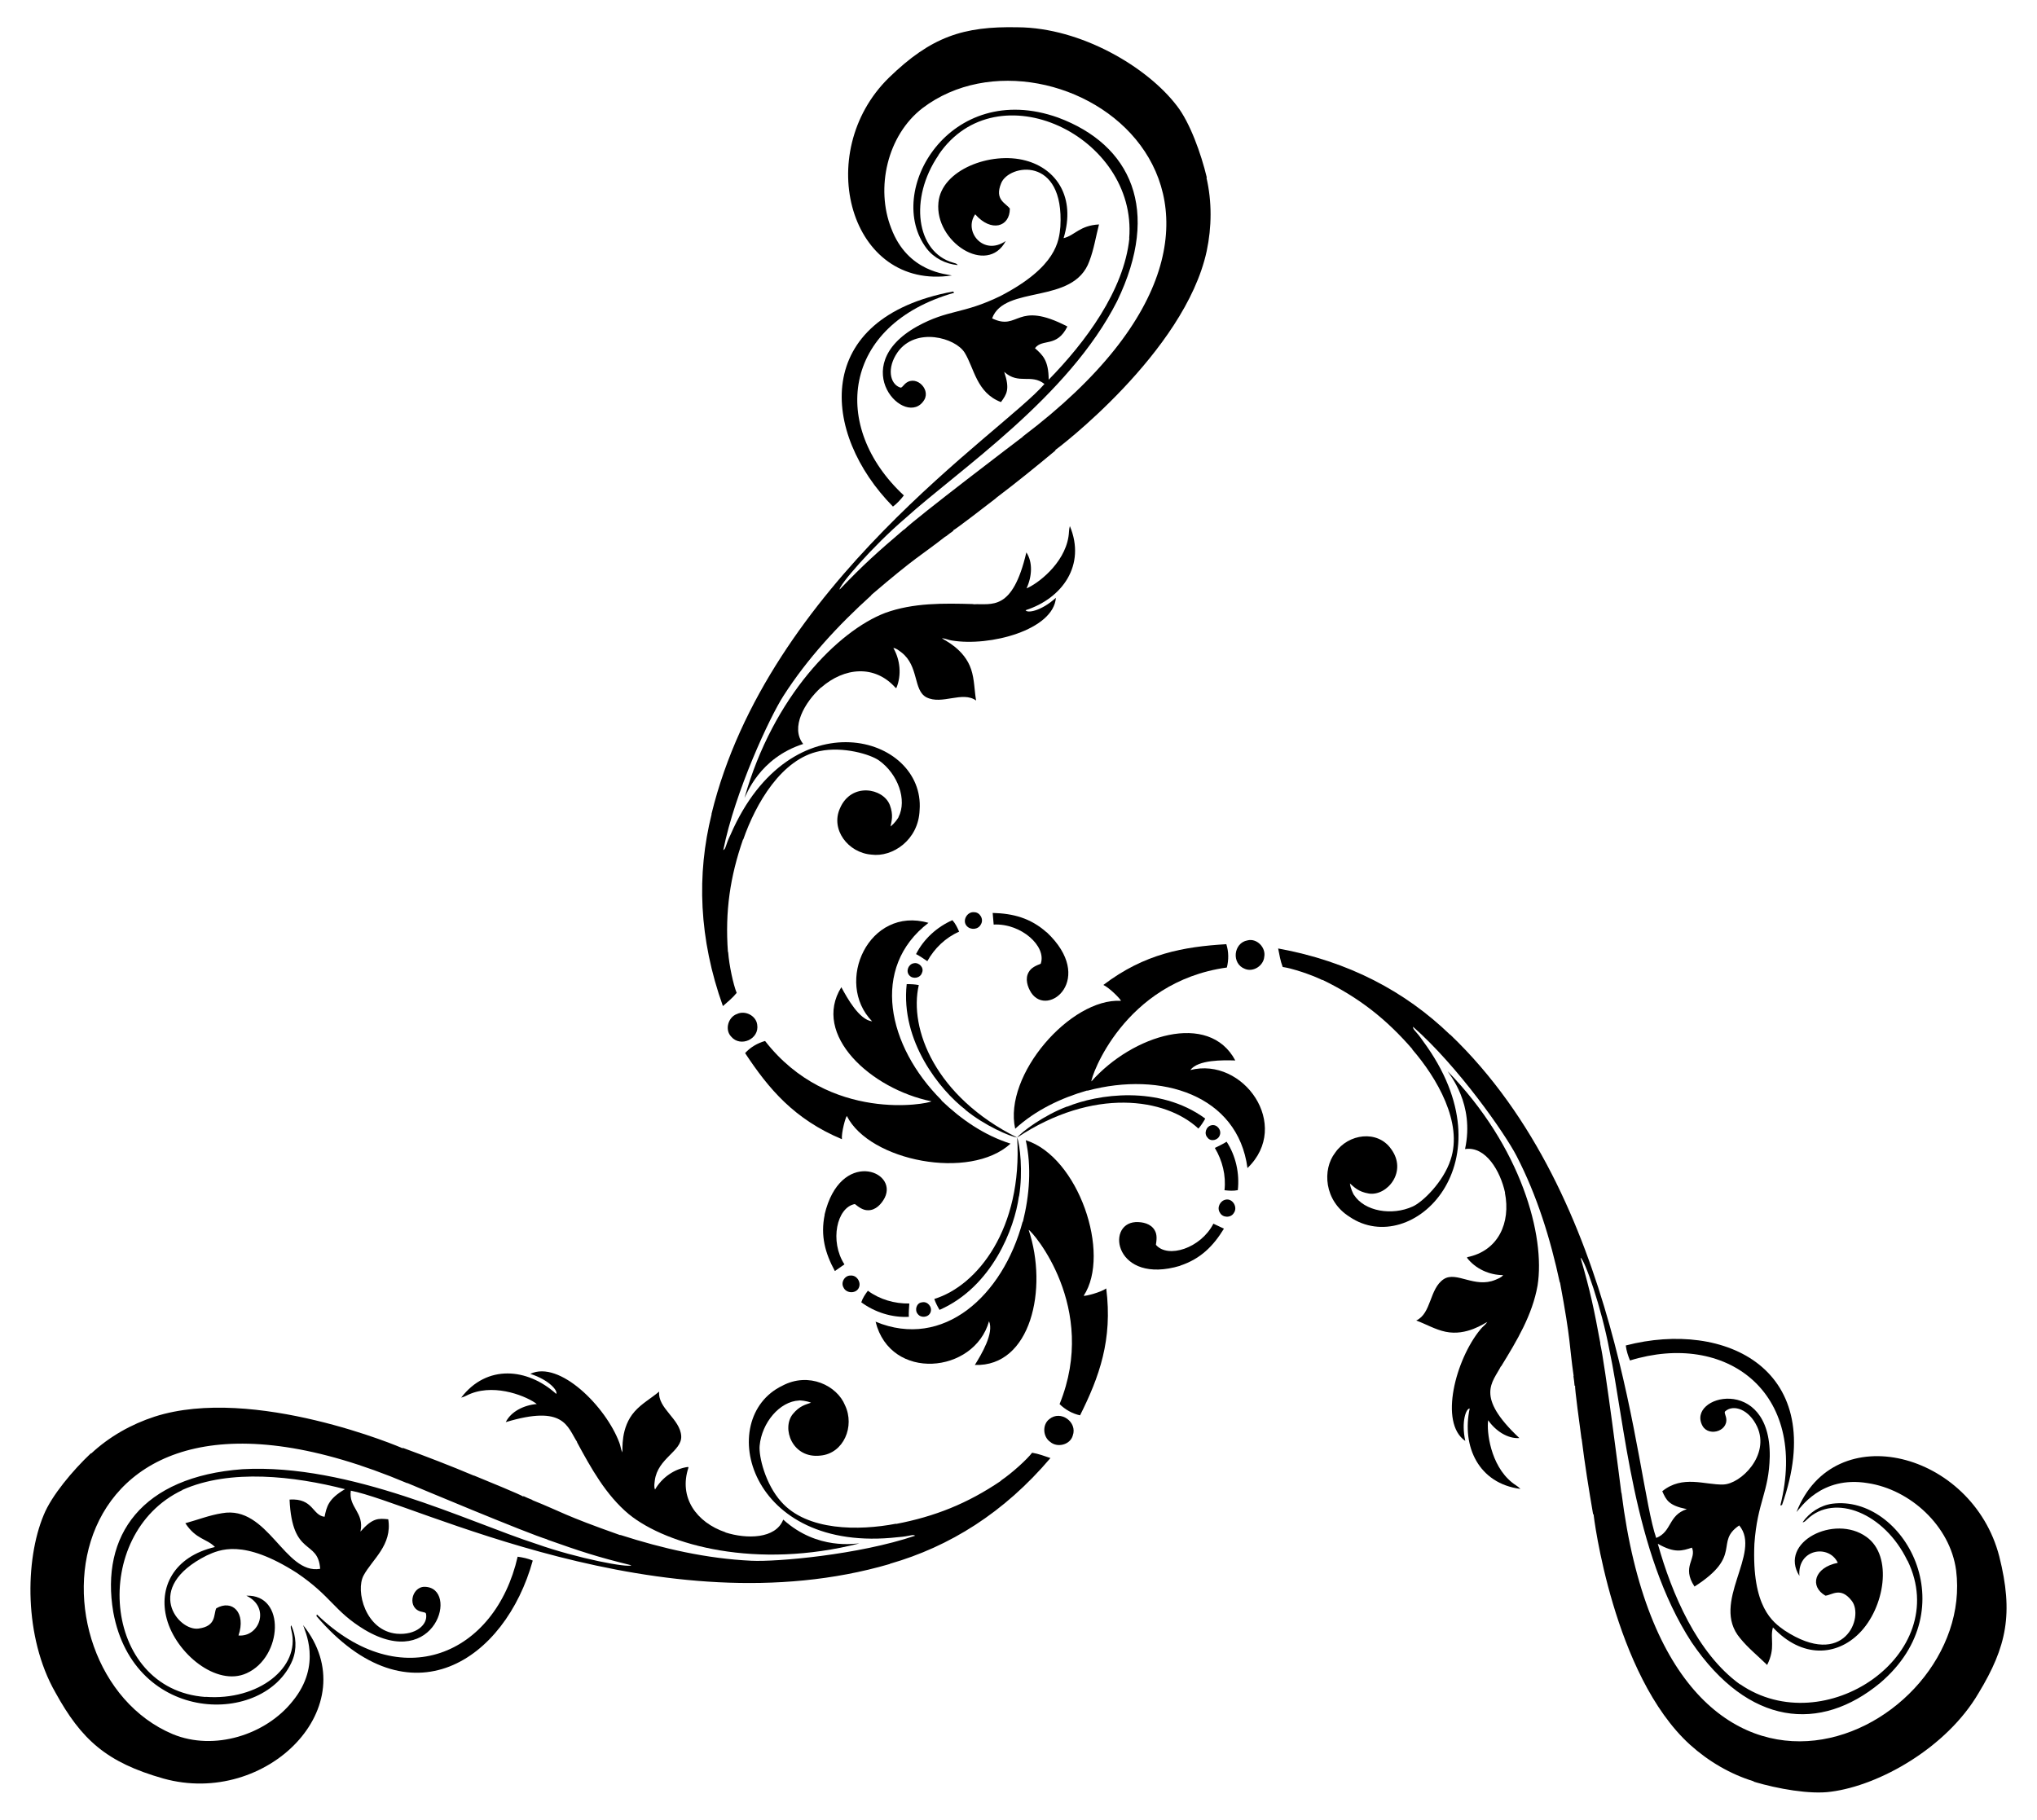
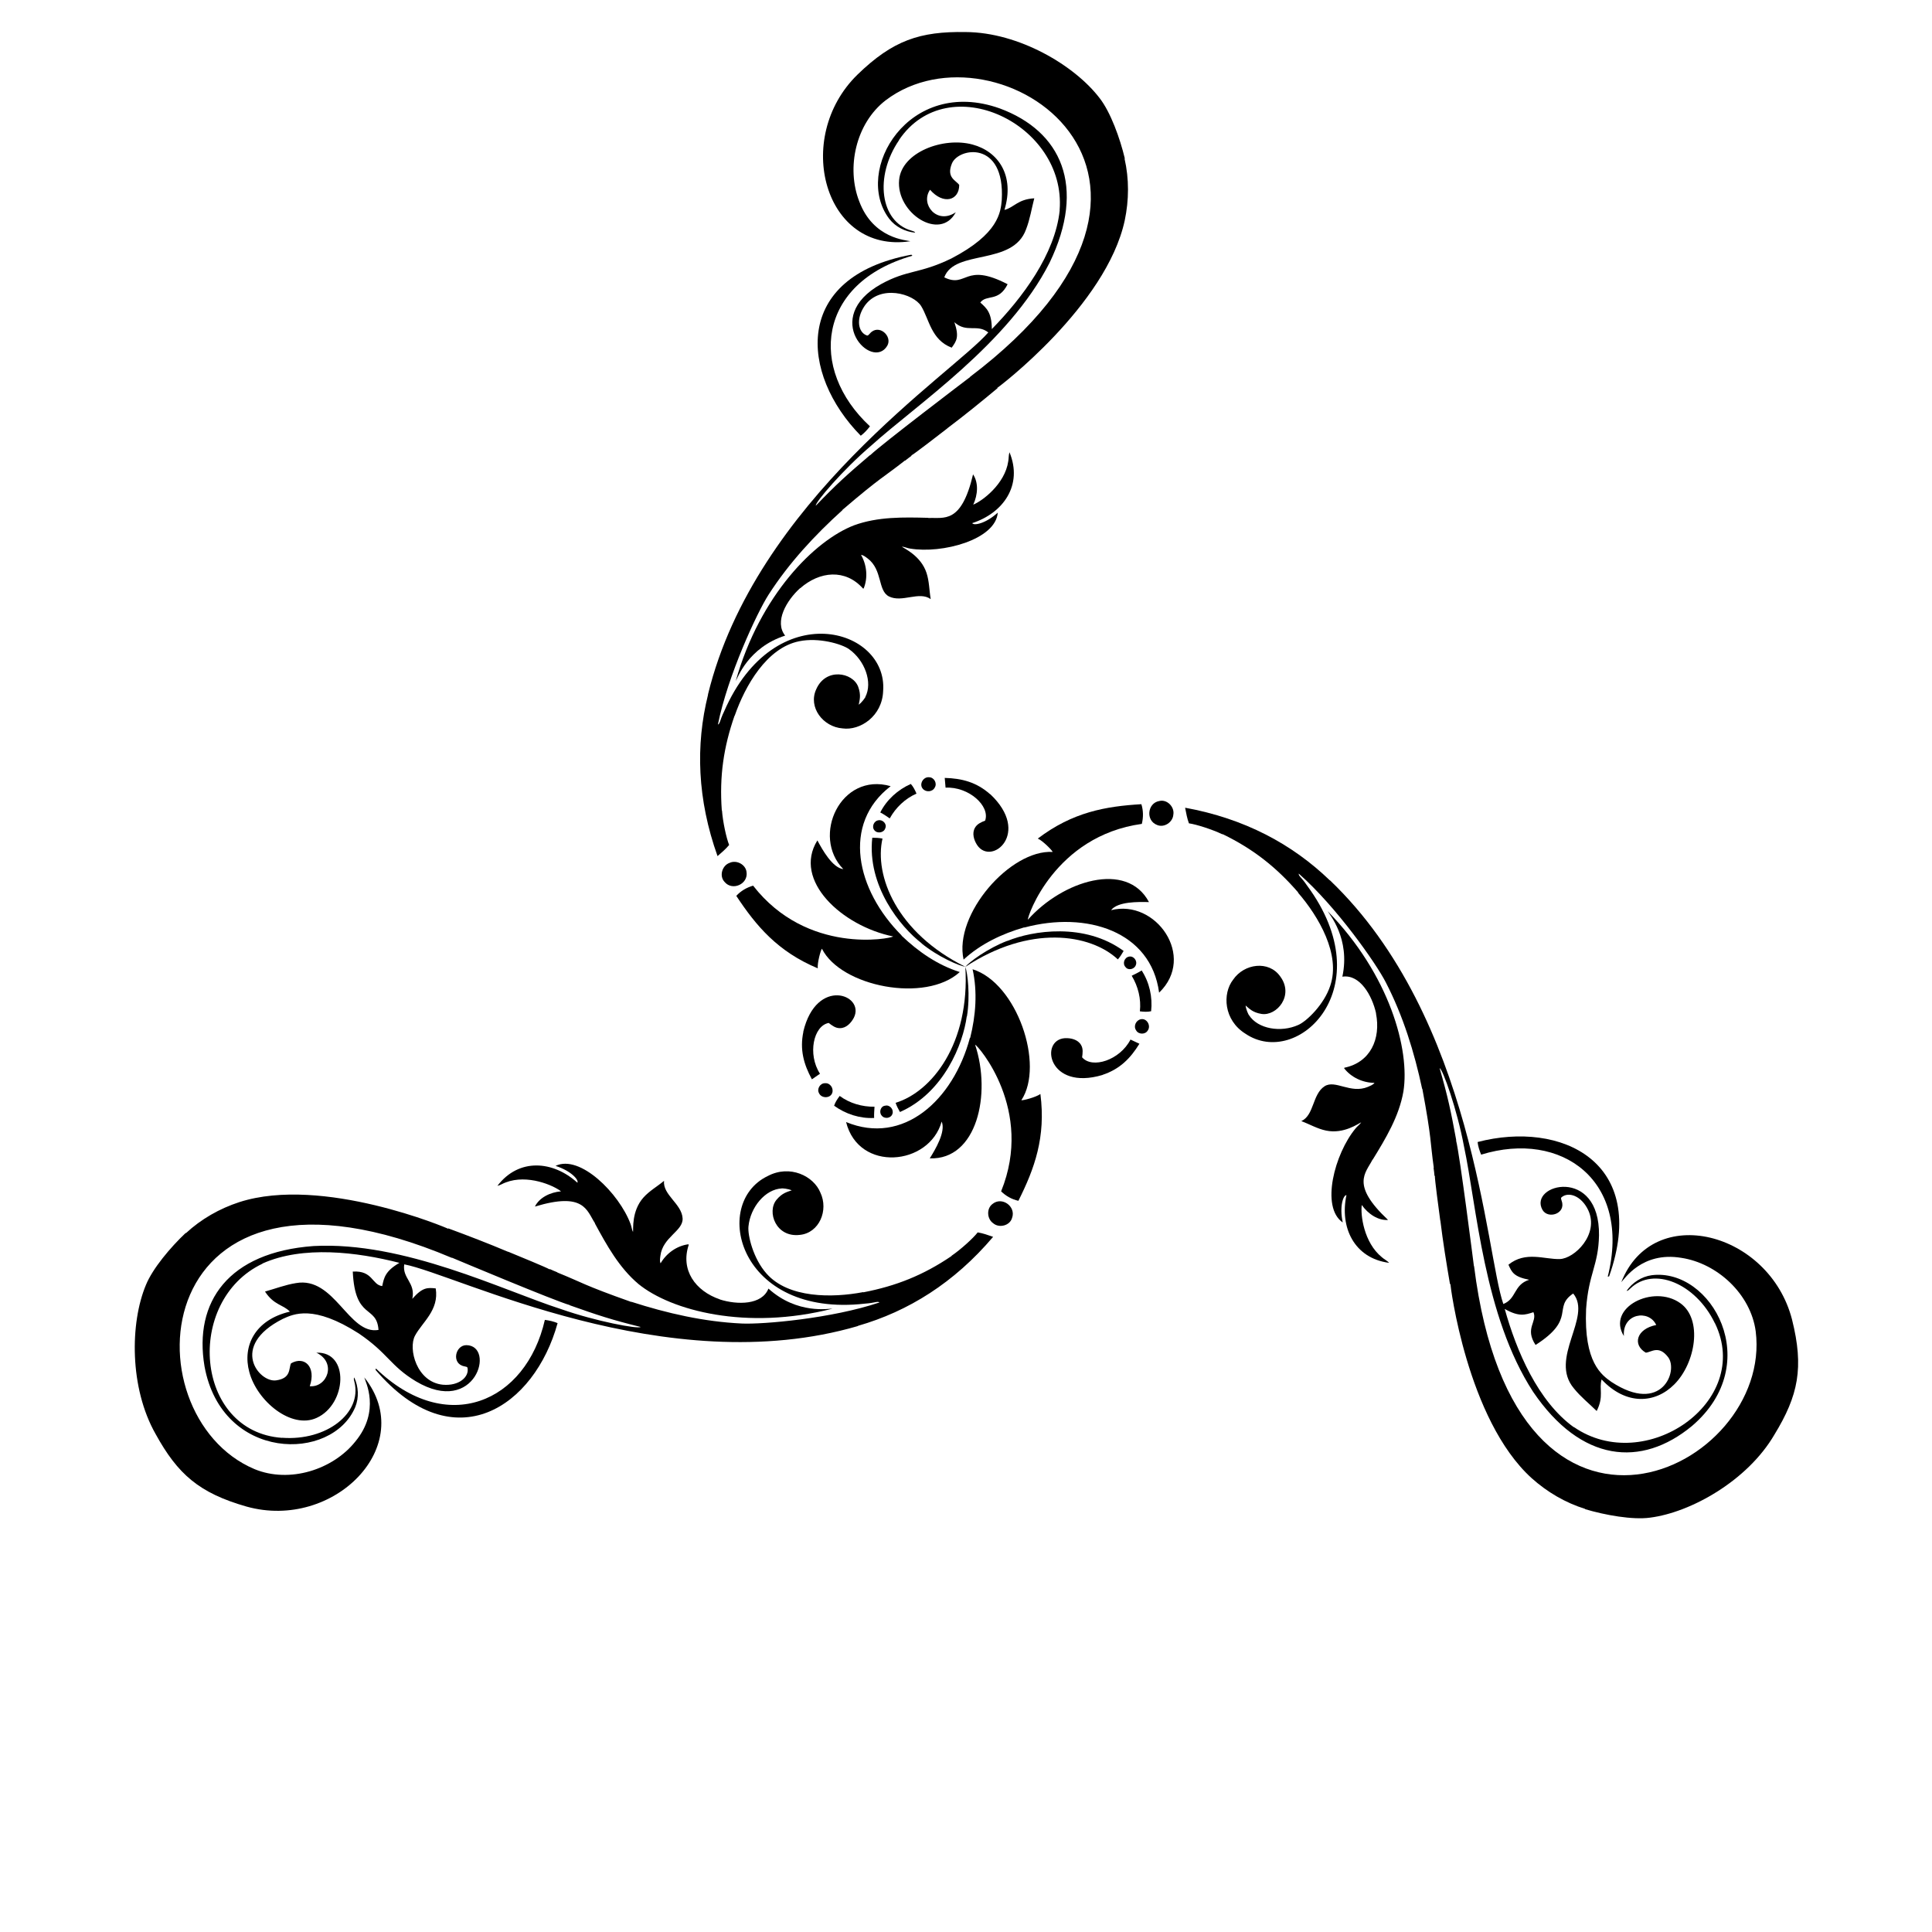
- <svg xmlns="http://www.w3.org/2000/svg" version="1.1" id="Layer_1" x="0px" y="0px" viewBox="0 0 1846 1649.29" enable-background="new 0 0 1846 1649.29" xml:space="preserve">
+ <svg xmlns="http://www.w3.org/2000/svg" version="1.1" id="Layer_1" height="2080" width="2080" viewBox="0 0 2080 2080">
  <g fill="#000000">
    <g>
-       <path d="M686.189,928.632c-1.058-8.133-10.969-13.083-18.268-9.6c-8.044,2.778-11.365,14.349-5.249,20.583    C670.976,949.516,688.444,941.84,686.189,928.632z" />
-       <path d="M790.354,925.711c-11.7-1.373-22.566-21.044-27.906-30.944c-26.933,43.079,26.602,92.187,81.628,103.425    c-2.525,2.282-92.587,20.056-150.754-54.689c-6.883,1.962-13.251,5.668-18.081,10.991c21.358,32.372,44.481,59.921,87.736,78.043    c-0.6-5.869,3.208-19.785,4.456-21.057c20.5,40.877,111.593,58.828,148.361,25.078c-23.797-7.517-44.816-21.978-62.675-39.17    l0.113-0.231c-49.046-49.021-64.749-120.147-11.834-160.707C787.625,820.909,755.699,890.202,790.354,925.711z" />
-       <path d="M832.637,892.848c-3.605-0.735-7.287-0.888-10.958-0.853c-5.669,51.753,30.054,95.941,53.185,113.743l-0.069,0.141    c17.468,14.332,40.407,24.191,46.994,25.146C847.731,994.111,823.483,932.597,832.637,892.848z" />
-       <path d="M823.991,883.974c3.245,3.848,10.153,2.549,11.575-2.348c2.111-4.537-2.68-9.529-7.316-8.575    C823.349,873.669,820.612,880.172,823.991,883.974z" />
-       <path d="M869.198,844.436c-1.612-3.694-3.362-7.416-6.114-10.419c-14.016,6.177-25.978,17.049-32.938,30.737    c3.593,1.849,6.878,4.199,10.235,6.418C846.824,859.52,856.943,849.773,869.198,844.436z" />
-       <path d="M876.038,839.212c3.422,3.99,10.542,3.462,12.887-1.422c2.836-4.509-0.798-11.041-6.141-10.996    C876.544,826.1,871.723,834.334,876.038,839.212z" />
-       <path d="M943.132,873.51c-4.112,1.639-8.624,3.479-10.858,7.567c-3.535,5.924-1.178,13.364,2.26,18.736    c15.318,23.001,58.589-12.791,14.062-54.828l-0.108,0.059c-14.568-12.973-30.371-17.122-48.879-17.591    c0.314,3.521,0.613,7.027,0.889,10.529C925.474,836.714,948.718,857.803,943.132,873.51z" />
-       <path d="M864.759,265.334l-1.058-1.12C735.285,288.149,743.91,392.849,809.23,459.141c3.81-2.826,6.978-6.372,9.879-10.102    C752.465,387.172,762.547,294.511,864.759,265.334z" />
-       <path d="M805.529,70.46c-69.583,68.208-35.379,193.196,57.098,179.211c-4.116-1.248-39.878-2.52-54.981-42.81    c-14.237-36.196-3.793-84.107,28.443-108.911c119.417-90.665,376.748,81.328,90.862,297.66l-0.071,0.259    c-4.936,3.732-95.152,72.277-107.585,84.244l-0.189-0.084c-24.383,20.82-36.047,31.201-58.225,54.327    c-0.868-3.438,29.233-38.679,59.667-64.719c48.437-43.803,147.765-109.758,191.852-196.74    c39.916-82.624,12.628-141.753-53.591-166.348c-98.07-34.917-158.095,67.3-118.996,118.753    c6.729,8.67,17.183,13.955,28.043,14.959c-0.826-1.627-2.79-1.688-4.312-2.264c-33.179-9.583-40.026-57.87-13.004-97.419    l-0.081-0.111c52.94-78.307,180.325-17.031,172.861,75.512l0.142,0.133c-4.906,47.402-40.17,94.424-73.112,128.045    c-0.056-17.655-5.509-22.372-12.419-28.564c6.754-9.077,19.711-0.209,29.382-19.661c-46.786-24.272-43.62,4.553-68.232-7.38    c11.275-30.693,73.789-11.938,88.11-51.797c4.156-10.759,5.856-22.232,8.77-33.344c-17.759,1.048-21.592,9.796-32.094,12.46    c11.242-37.049-6.479-62.948-34.444-70.37c-31.38-8.486-76.288,8.314-78.986,38.101c-3.537,35.531,44.166,66.651,60.996,34.848    c-20.294,13.948-38.525-8.769-27.669-24.205c14.383,16.459,31.414,11.615,31.391-5.162c-3.457-4.976-14.148-7.767-7.881-23.005    c6.865-17.267,57.37-25.463,53.68,39.339c-1.213,12.966-3.215,36.315-54.29,62.88c-34.604,16.836-46.897,11.82-75.521,27.537    c-65.494,36.641-9.74,93.784,6.506,66.519c6.056-10.43-9.336-24.302-18.673-13.165c-0.985,0.83-1.896,2.68-3.445,1.964    c-9.104-3.285-12.043-17.691-2.068-31.954c16.573-23.184,52.428-13.043,60.727,0.428c8.739,14.097,10.7,36.35,32.922,44.814    c5.186-7.176,8.295-11.534,2.927-27.395c13.275,11.963,24.348,1.373,36.487,10.987    c-37.913,43.931-250.877,181.213-301.764,389.794l0.129,0.126c-13.613,54.691-11.644,112.787,10.233,173.929    c4.331-3.795,8.832-7.468,12.473-11.965c-3.021-7.361-6.816-24.872-7.719-37.056l-0.211-0.056    c-2.687-36.866,2.007-68.276,13.66-101.862l0.248-0.085c11.192-32.223,34.535-73.093,69.267-80.073    c20.987-4.447,45.954,2.864,53.795,8.514c16.936,12.042,25.729,35.703,17.523,51.467l0.055,0.098    c-0.871,1.299-3.143,5.028-7.165,8.218c0.878-4.941,2.799-10.165-0.645-19.409c-5.914-15.484-34.953-20.818-45.156,2.883    c-8.804,19.164,7.291,40.362,28.388,42.03c18.948,2.63,42.793-13.062,43.744-40.379c5.076-67.951-116.745-103.238-171.246,22.099    c-5.031,10.308-4.065,12.848-6.676,14.231c10.582-53.026,42.153-120.641,54.535-139.845    c21.876-34.127,49.698-64.097,79.695-91.218l-0.199-0.113c42.166-36.087,44.697-35.346,67.239-53.073l-0.762,0.081l1.151-0.129    c2.274-1.829,4.623-3.597,7.04-5.261l-0.478-0.241c2.208-0.788,29.53-21.945,38.9-29.169l-0.027-0.14    c18.455-13.938,36.429-28.533,54.202-43.336l-0.645-0.077c0.969-0.289,117.579-88.456,137.433-180.413    c4.631-21.822,4.831-44.703-0.178-66.464l0.302-0.146c-5.235-21.947-15.38-50.029-27.105-65.048    c-26.812-35.204-86.93-70.888-144.272-71.223C872.922,23.661,843.817,33.292,805.529,70.46z" />
-       <path d="M930.287,533.257c4.996-10.688,5.794-23.73-0.164-32.566c-12.67,54.063-31.48,46.113-47.965,47.008l-0.088-0.194    c-26.781-0.737-54.37-1.281-79.925,8.033c-42.394,16.219-101.492,75.41-127.455,167.682c1.862-2.85,13.143-36.024,53.198-48.926    c-11.877-14.829,1.359-37.78,16.076-51.144l0.131,0.072c20.969-18.38,48.65-21.114,67.586,0.289    c0.166-0.014,0.511-0.037,0.68-0.042c4.796-11.567,3.447-25.418-2.782-36.17c2.818,0.279,4.977,2.334,7.194,3.909    c16.236,12.412,10.621,34.515,22.832,40.834c14.063,7.078,32.516-6,44.984,2.887c-1.635-9.376-1.462-19.085-4.49-28.196    c-6.109-18.586-24.489-26.549-26.552-28.282c3.089,0.165,5.886,1.658,8.926,2.053c34.439,5.827,92.199-9.546,94.421-38.692    c-13.327,12.128-25.99,14.151-27.458,11.26c33.425-10.778,54.831-41.006,40.113-76.257c-0.963,3.16-0.678,6.5-1.273,9.704    C964.351,511.301,939.805,529.468,930.287,533.257z" />
+       <path d="M 803.7 938.6 c -1.1 -8.1 -11 -13.1 -18.3 -9.6 c -8 2.8 -11.4 14.3 -5.2 20.6 C 788.5 959.5 805.9 951.8 803.7 938.6 z" />
+       <path d="M 907.9 935.7 c -11.7 -1.4 -22.6 -21 -27.9 -30.9 c -26.9 43.1 26.6 92.2 81.6 103.4 c -2.5 2.3 -92.6 20.1 -150.8 -54.7 c -6.9 2 -13.3 5.7 -18.1 11 c 21.4 32.4 44.5 59.9 87.7 78 c -0.6 -5.9 3.2 -19.8 4.5 -21.1 c 20.5 40.9 111.6 58.8 148.4 25.1 c -23.8 -7.5 -44.8 -22 -62.7 -39.2 l 0.1 -0.2 c -49 -49 -64.7 -120.1 -11.8 -160.7 C 905.1 830.9 873.2 900.2 907.9 935.7 z" />
+       <path d="M 950.1 902.8 c -3.6 -0.7 -7.3 -0.9 -11 -0.9 c -5.7 51.8 30.1 95.9 53.2 113.7 l -0.1 0.1 c 17.5 14.3 40.4 24.2 47 25.1 C 965.2 1004.1 941 942.6 950.1 902.8 z" />
+       <path d="M 941.5 894 c 3.2 3.8 10.2 2.5 11.6 -2.3 c 2.1 -4.5 -2.7 -9.5 -7.3 -8.6 C 940.8 883.7 938.1 890.2 941.5 894 z" />
+       <path d="M 986.7 854.4 c -1.6 -3.7 -3.4 -7.4 -6.1 -10.4 c -14 6.2 -26 17 -32.9 30.7 c 3.6 1.8 6.9 4.2 10.2 6.4 C 964.3 869.5 974.4 859.8 986.7 854.4 z" />
+       <path d="M 993.5 849.2 c 3.4 4 10.5 3.5 12.9 -1.4 c 2.8 -4.5 -0.8 -11 -6.1 -11 C 994 836.1 989.2 844.3 993.5 849.2 z" />
+       <path d="M 1060.6 883.5 c -4.1 1.6 -8.6 3.5 -10.9 7.6 c -3.5 5.9 -1.2 13.4 2.3 18.7 c 15.3 23 58.6 -12.8 14.1 -54.8 l -0.1 0.1 c -14.6 -13 -30.4 -17.1 -48.9 -17.6 c 0.3 3.5 0.6 7 0.9 10.5 C 1043 846.7 1066.2 867.8 1060.6 883.5 z" />
+       <path d="M 982.3 275.3 l -1.1 -1.1 C 852.8 298.1 861.4 402.8 926.7 469.1 c 3.8 -2.8 7 -6.4 9.9 -10.1 C 870 397.2 880 304.5 982.3 275.3 z" />
+       <path d="M 923 80.5 c -69.6 68.2 -35.4 193.2 57.1 179.2 c -4.1 -1.2 -39.9 -2.5 -55 -42.8 c -14.2 -36.2 -3.8 -84.1 28.4 -108.9 c 119.4 -90.7 376.7 81.3 90.9 297.7 l -0.1 0.3 c -4.9 3.7 -95.2 72.3 -107.6 84.2 l -0.2 -0.1 c -24.4 20.8 -36 31.2 -58.2 54.3 c -0.9 -3.4 29.2 -38.7 59.7 -64.7 c 48.4 -43.8 147.8 -109.8 191.9 -196.7 c 39.9 -82.6 12.6 -141.8 -53.6 -166.3 c -98.1 -34.9 -158.1 67.3 -119 118.8 c 6.7 8.7 17.2 14 28 15 c -0.8 -1.6 -2.8 -1.7 -4.3 -2.3 c -33.2 -9.6 -40 -57.9 -13 -97.4 l -0.1 -0.1 c 52.9 -78.3 180.3 -17 172.9 75.5 l 0.1 0.1 c -4.9 47.4 -40.2 94.4 -73.1 128 c -0.1 -17.7 -5.5 -22.4 -12.4 -28.6 c 6.8 -9.1 19.7 -0.2 29.4 -19.7 c -46.8 -24.3 -43.6 4.6 -68.2 -7.4 c 11.3 -30.7 73.8 -11.9 88.1 -51.8 c 4.2 -10.8 5.9 -22.2 8.8 -33.3 c -17.8 1 -21.6 9.8 -32.1 12.5 c 11.2 -37 -6.5 -62.9 -34.4 -70.4 c -31.4 -8.5 -76.3 8.3 -79 38.1 c -3.5 35.5 44.2 66.7 61 34.8 c -20.3 13.9 -38.5 -8.8 -27.7 -24.2 c 14.4 16.5 31.4 11.6 31.4 -5.2 c -3.5 -5 -14.1 -7.8 -7.9 -23 c 6.9 -17.3 57.4 -25.5 53.7 39.3 c -1.2 13 -3.2 36.3 -54.3 62.9 c -34.6 16.8 -46.9 11.8 -75.5 27.5 c -65.5 36.6 -9.7 93.8 6.5 66.5 c 6.1 -10.4 -9.3 -24.3 -18.7 -13.2 c -1 0.8 -1.9 2.7 -3.4 2 c -9.1 -3.3 -12 -17.7 -2.1 -32 c 16.6 -23.2 52.4 -13 60.7 0.4 c 8.7 14.1 10.7 36.4 32.9 44.8 c 5.2 -7.2 8.3 -11.5 2.9 -27.4 c 13.3 12 24.3 1.4 36.5 11 c -37.9 43.9 -250.9 181.2 -301.8 389.8 l 0.1 0.1 c -13.6 54.7 -11.6 112.8 10.2 173.9 c 4.3 -3.8 8.8 -7.5 12.5 -12 c -3 -7.4 -6.8 -24.9 -7.7 -37.1 l -0.2 -0.1 c -2.7 -36.9 2 -68.3 13.7 -101.9 l 0.2 -0.1 c 11.2 -32.2 34.5 -73.1 69.3 -80.1 c 21 -4.4 46 2.9 53.8 8.5 c 16.9 12 25.7 35.7 17.5 51.5 l 0.1 0.1 c -0.9 1.3 -3.1 5 -7.2 8.2 c 0.9 -4.9 2.8 -10.2 -0.6 -19.4 c -5.9 -15.5 -35 -20.8 -45.2 2.9 c -8.8 19.2 7.3 40.4 28.4 42 c 18.9 2.6 42.8 -13.1 43.7 -40.4 c 5.1 -68 -116.7 -103.2 -171.2 22.1 c -5 10.3 -4.1 12.8 -6.7 14.2 c 10.6 -53 42.2 -120.6 54.5 -139.8 c 21.9 -34.1 49.7 -64.1 79.7 -91.2 l -0.2 -0.1 c 42.2 -36.1 44.7 -35.3 67.2 -53.1 l -0.8 0.1 l 1.2 -0.1 c 2.3 -1.8 4.6 -3.6 7 -5.3 l -0.5 -0.2 c 2.2 -0.8 29.5 -21.9 38.9 -29.2 l 0 -0.1 c 18.5 -13.9 36.4 -28.5 54.2 -43.3 l -0.6 -0.1 c 1 -0.3 117.6 -88.5 137.4 -180.4 c 4.6 -21.8 4.8 -44.7 -0.2 -66.5 l 0.3 -0.1 c -5.2 -21.9 -15.4 -50 -27.1 -65 c -26.8 -35.2 -86.9 -70.9 -144.3 -71.2 C 990.4 33.7 961.3 43.3 923 80.5 z" />
+       <path d="M 1047.8 543.3 c 5 -10.7 5.8 -23.7 -0.2 -32.6 c -12.7 54.1 -31.5 46.1 -48 47 l -0.1 -0.2 c -26.8 -0.7 -54.4 -1.3 -79.9 8 c -42.4 16.2 -101.5 75.4 -127.5 167.7 c 1.9 -2.9 13.1 -36 53.2 -48.9 c -11.9 -14.8 1.4 -37.8 16.1 -51.1 l 0.1 0.1 c 21 -18.4 48.6 -21.1 67.6 0.3 c 0.2 0 0.5 0 0.7 0 c 4.8 -11.6 3.4 -25.4 -2.8 -36.2 c 2.8 0.3 5 2.3 7.2 3.9 c 16.2 12.4 10.6 34.5 22.8 40.8 c 14.1 7.1 32.5 -6 45 2.9 c -1.6 -9.4 -1.5 -19.1 -4.5 -28.2 c -6.1 -18.6 -24.5 -26.5 -26.6 -28.3 c 3.1 0.2 5.9 1.7 8.9 2.1 c 34.4 5.8 92.2 -9.5 94.4 -38.7 c -13.3 12.1 -26 14.2 -27.5 11.3 c 33.4 -10.8 54.8 -41 40.1 -76.3 c -1 3.2 -0.7 6.5 -1.3 9.7 C 1081.9 521.3 1057.3 539.5 1047.8 543.3 z" />
    </g>
    <g>
-       <path d="M950.913,1286.259c-6.515,4.982-5.845,16.041,0.82,20.621c6.427,5.577,18.109,2.667,20.45-5.745    C976.605,1288.992,961.224,1277.702,950.913,1286.259z" />
-       <path d="M896.302,1197.51c4.661,10.819-6.941,30.065-12.846,39.639c50.774,1.785,66.535-69.132,48.755-122.405    c3.239,1.045,63.662,70.154,28.015,157.901c5.14,4.98,11.534,8.642,18.559,10.163c17.356-34.682,29.652-68.482,23.719-115.003    c-4.782,3.454-18.739,7.114-20.464,6.669c25.151-38.191-4.85-126.056-52.462-141.023c5.388,24.367,3.374,49.801-2.585,73.863    l-0.256,0.018c-17.93,66.985-71.676,116.148-133.259,90.602C806.904,1252.274,882.877,1245.277,896.302,1197.51z" />
-       <path d="M846.7,1177.323c1.166,3.489,2.875,6.755,4.74,9.916c47.654-20.967,68.061-73.998,71.912-102.931l0.157-0.011    c3.677-22.294,0.746-47.089-1.72-53.271C926.849,1113.62,885.7,1165.376,846.7,1177.323z" />
-       <path d="M843.337,1189.248c1.71-4.734-2.869-10.068-7.821-8.85c-4.985,0.44-6.912,7.085-3.768,10.623    C834.734,1194.956,841.734,1194.075,843.337,1189.248z" />
-       <path d="M786.493,1169.866c-2.393,3.243-4.741,6.62-5.966,10.504c12.357,9.049,27.754,13.974,43.088,13.157    c-0.195-4.036,0.198-8.056,0.44-12.073C810.743,1181.701,797.242,1177.811,786.493,1169.866z" />
-       <path d="M778.549,1166.555c1.744-4.958-2.273-10.861-7.675-10.449c-5.323-0.202-9.162,6.212-6.452,10.817    C766.94,1172.672,776.482,1172.731,778.549,1166.555z" />
-       <path d="M774.705,1091.301c3.475,2.742,7.325,5.729,11.982,5.62c6.898,0.099,12.163-5.662,15.096-11.325    c12.26-24.766-40.372-44.344-54.513,15.236l0.105,0.064c-3.951,19.103,0.358,34.862,9.205,51.126    c2.892-2.033,5.779-4.044,8.674-6.035C751.668,1124.991,758.309,1094.317,774.705,1091.301z" />
-       <path d="M287.195,1463.261l-0.441,1.476c84.936,99.245,171.296,39.425,196.047-50.29c-4.353-1.886-9.007-2.857-13.688-3.504    C448.857,1499.592,363.569,1537.191,287.195,1463.261z" />
-       <path d="M148.044,1611.993c93.862,26.157,185.002-65.959,126.652-139.054c0.977,4.189,17.757,35.796-9.584,69.02    c-24.228,30.427-70.943,45.338-108.541,29.823c-138.227-58.085-117.942-366.938,212.35-227.519l0.26-0.068    c5.7,2.409,110.17,46.265,126.75,51.049l0.021,0.206c30.223,10.706,45.044,15.617,76.161,23.261    c-2.543,2.471-48.114-5.977-85.882-19.314c-62.153-20.046-168.936-73.089-266.308-67.779    c-91.512,6.743-129.076,59.94-117.266,129.586c18.796,102.39,137.331,103.265,162.342,43.677    c4.144-10.162,3.494-21.859-1.067-31.766c-0.996,1.529-0.066,3.26,0.196,4.866c8.29,33.525-30.104,63.599-77.865,59.971    l-0.056,0.125c-94.286-6.694-104.911-147.65-21.036-187.458l0.044-0.189c43.504-19.453,101.859-12.424,147.446-0.706    c-15.262,8.876-16.621,15.957-18.527,25.037c-11.238-1.311-10.036-16.965-31.718-15.615c2.372,52.654,25.753,35.499,27.725,62.78    c-32.218,5.582-47.233-57.934-88.912-50.407c-11.396,1.781-22.182,6.045-33.262,9.077c9.787,14.856,19.28,13.801,26.837,21.564    c-37.706,8.789-51.275,37.085-43.72,65.014c8.341,31.419,45.344,61.911,72.49,49.354c32.539-14.702,35.639-71.574-0.319-70.248    c22.227,10.601,11.668,37.748-7.127,36.064c7.062-20.686-5.649-33.013-20.166-24.605c-2.581,5.482,0.348,16.136-15.982,18.328    c-18.386,2.688-50.736-36.952,7.228-66.158c11.835-5.432,33.057-15.373,81.601,15.577c31.882,21.55,33.685,34.703,61.608,51.635    c64.479,38.399,86.089-38.457,54.354-38.894c-12.061-0.03-16.378,20.236-2.065,22.754c1.211,0.438,3.269,0.302,3.424,2.001    c1.707,9.527-9.299,19.275-26.639,17.767c-28.364-2.761-37.509-38.883-29.993-52.806c7.839-14.617,26.131-27.441,22.349-50.919    c-8.808-0.903-14.136-1.417-25.189,11.162c3.722-17.478-10.985-21.772-8.729-37.093c57.002,10.869,282.373,126.659,488.454,66.439    l0.045-0.175c54.17-15.556,103.499-46.31,145.51-95.827c-5.452-1.853-10.884-3.915-16.599-4.819    c-4.865,6.297-18.131,18.338-28.232,25.212l0.057,0.211c-30.584,20.76-60.132,32.4-95.045,39.101l-0.198-0.172    c-33.502,6.419-80.568,6.638-103.978-19.95c-14.344-15.952-20.497-41.229-19.524-50.844c1.961-20.688,18.055-40.134,35.811-40.909    l0.057-0.097c1.56,0.105,5.926,0.208,10.7,2.096c-4.718,1.71-10.203,2.659-16.487,10.263    c-10.453,12.864-0.552,40.679,25.075,37.665c20.998-1.957,31.309-26.495,22.205-45.6c-7.197-17.725-32.708-30.529-56.841-17.694    c-61.385,29.579-31.034,152.723,104.761,137.254c11.442-0.797,13.159-2.904,15.663-1.334    c-51.213,17.349-125.555,23.814-148.376,22.694c-40.493-1.882-80.358-10.991-118.844-23.409l0.002,0.229    c-52.335-18.473-52.959-21.036-79.582-31.695l0.451,0.62l-0.687-0.932c-2.721-1.055-5.427-2.205-8.076-3.466l0.03,0.535    c-1.787-1.518-33.77-14.601-44.711-19.104l-0.108,0.093c-21.299-9.014-42.924-17.282-64.631-25.273l0.256,0.597    c-0.734-0.694-135.395-57.598-224.959-28.814c-21.214,6.9-41.129,18.168-57.471,33.387l-0.278-0.188    c-16.39,15.507-35.637,38.334-42.781,55.998c-17.082,40.822-17.926,110.727,10.455,160.555    C73.819,1577.029,96.712,1597.419,148.044,1611.993z" />
-       <path d="M486.46,1272.551c-11.754,1.017-23.448,6.848-28.121,16.425c53.155-16.059,55.675,4.205,64.692,18.035l-0.124,0.173    c12.752,23.561,26.076,47.726,46.919,65.201c35.243,28.605,116.052,50.189,208.944,26.538c-3.399-0.187-37.769,6.629-68.97-21.608    c-6.904,17.7-33.398,17.713-52.33,11.65l-0.003-0.15c-26.402-8.969-42.61-31.575-33.543-58.676    c-0.095-0.137-0.287-0.424-0.376-0.568c-12.415,1.63-23.736,9.723-29.934,20.494c-1.167-2.58-0.467-5.477-0.212-8.185    c2.631-20.266,24.58-26.456,23.948-40.19c-0.901-15.718-21.454-25.16-19.992-40.401c-7.303,6.104-15.797,10.809-22.173,17.986    c-13.041,14.583-10.748,34.482-11.217,37.136c-1.401-2.757-1.507-5.927-2.685-8.757c-12.174-32.739-54.366-75.073-80.719-62.425    c17.167,5.478,25.251,15.432,23.48,18.149c-26.046-23.558-62.928-26.982-86.098,3.39c3.218-0.746,5.968-2.662,9.041-3.749    C450.413,1254.029,478.419,1266.203,486.46,1272.551z" />
+       <path d="M 1068.4 1296.3 c -6.5 5 -5.8 16 0.8 20.6 c 6.4 5.6 18.1 2.7 20.4 -5.7 C 1094.1 1299 1078.7 1287.7 1068.4 1296.3 z" />
+       <path d="M 1013.8 1207.5 c 4.7 10.8 -6.9 30.1 -12.8 39.6 c 50.8 1.8 66.5 -69.1 48.8 -122.4 c 3.2 1 63.7 70.2 28 157.9 c 5.1 5 11.5 8.6 18.6 10.2 c 17.4 -34.7 29.7 -68.5 23.7 -115 c -4.8 3.5 -18.7 7.1 -20.5 6.7 c 25.2 -38.2 -4.8 -126.1 -52.5 -141 c 5.4 24.4 3.4 49.8 -2.6 73.9 l -0.3 0 c -17.9 67 -71.7 116.1 -133.3 90.6 C 924.4 1262.3 1000.4 1255.3 1013.8 1207.5 z" />
+       <path d="M 964.2 1187.3 c 1.2 3.5 2.9 6.8 4.7 9.9 c 47.7 -21 68.1 -74 71.9 -102.9 l 0.2 0 c 3.7 -22.3 0.7 -47.1 -1.7 -53.3 C 1044.3 1123.6 1003.2 1175.4 964.2 1187.3 z" />
+       <path d="M 960.8 1199.2 c 1.7 -4.7 -2.9 -10.1 -7.8 -8.8 c -5 0.4 -6.9 7.1 -3.8 10.6 C 952.2 1205 959.2 1204.1 960.8 1199.2 z" />
+       <path d="M 904 1179.9 c -2.4 3.2 -4.7 6.6 -6 10.5 c 12.4 9 27.8 14 43.1 13.2 c -0.2 -4 0.2 -8.1 0.4 -12.1 C 928.2 1191.7 914.7 1187.8 904 1179.9 z" />
+       <path d="M 896 1176.6 c 1.7 -5 -2.3 -10.9 -7.7 -10.4 c -5.3 -0.2 -9.2 6.2 -6.5 10.8 C 884.4 1182.7 894 1182.7 896 1176.6 z" />
+       <path d="M 892.2 1101.3 c 3.5 2.7 7.3 5.7 12 5.6 c 6.9 0.1 12.2 -5.7 15.1 -11.3 c 12.3 -24.8 -40.4 -44.3 -54.5 15.2 l 0.1 0.1 c -4 19.1 0.4 34.9 9.2 51.1 c 2.9 -2 5.8 -4 8.7 -6 C 869.2 1135 875.8 1104.3 892.2 1101.3 z" />
+       <path d="M 404.7 1473.3 l -0.4 1.5 c 84.9 99.2 171.3 39.4 196 -50.3 c -4.4 -1.9 -9 -2.9 -13.7 -3.5 C 566.4 1509.6 481.1 1547.2 404.7 1473.3 z" />
+       <path d="M 265.5 1622 c 93.9 26.2 185 -66 126.7 -139.1 c 1 4.2 17.8 35.8 -9.6 69 c -24.2 30.4 -70.9 45.3 -108.5 29.8 c -138.2 -58.1 -117.9 -366.9 212.3 -227.5 l 0.3 -0.1 c 5.7 2.4 110.2 46.3 126.8 51 l 0 0.2 c 30.2 10.7 45 15.6 76.2 23.3 c -2.5 2.5 -48.1 -6 -85.9 -19.3 c -62.2 -20 -168.9 -73.1 -266.3 -67.8 c -91.5 6.7 -129.1 59.9 -117.3 129.6 c 18.8 102.4 137.3 103.3 162.3 43.7 c 4.1 -10.2 3.5 -21.9 -1.1 -31.8 c -1 1.5 -0.1 3.3 0.2 4.9 c 8.3 33.5 -30.1 63.6 -77.9 60 l -0.1 0.1 c -94.3 -6.7 -104.9 -147.7 -21 -187.5 l 0 -0.2 c 43.5 -19.5 101.9 -12.4 147.4 -0.7 c -15.3 8.9 -16.6 16 -18.5 25 c -11.2 -1.3 -10 -17 -31.7 -15.6 c 2.4 52.7 25.8 35.5 27.7 62.8 c -32.2 5.6 -47.2 -57.9 -88.9 -50.4 c -11.4 1.8 -22.2 6 -33.3 9.1 c 9.8 14.9 19.3 13.8 26.8 21.6 c -37.7 8.8 -51.3 37.1 -43.7 65 c 8.3 31.4 45.3 61.9 72.5 49.4 c 32.5 -14.7 35.6 -71.6 -0.3 -70.2 c 22.2 10.6 11.7 37.7 -7.1 36.1 c 7.1 -20.7 -5.6 -33 -20.2 -24.6 c -2.6 5.5 0.3 16.1 -16 18.3 c -18.4 2.7 -50.7 -37 7.2 -66.2 c 11.8 -5.4 33.1 -15.4 81.6 15.6 c 31.9 21.6 33.7 34.7 61.6 51.6 c 64.5 38.4 86.1 -38.5 54.4 -38.9 c -12.1 0 -16.4 20.2 -2.1 22.8 c 1.2 0.4 3.3 0.3 3.4 2 c 1.7 9.5 -9.3 19.3 -26.6 17.8 c -28.4 -2.8 -37.5 -38.9 -30 -52.8 c 7.8 -14.6 26.1 -27.4 22.3 -50.9 c -8.8 -0.9 -14.1 -1.4 -25.2 11.2 c 3.7 -17.5 -11 -21.8 -8.7 -37.1 c 57 10.9 282.4 126.7 488.5 66.4 l 0 -0.2 c 54.2 -15.6 103.5 -46.3 145.5 -95.8 c -5.5 -1.9 -10.9 -3.9 -16.6 -4.8 c -4.9 6.3 -18.1 18.3 -28.2 25.2 l 0.1 0.2 c -30.6 20.8 -60.1 32.4 -95 39.1 l -0.2 -0.2 c -33.5 6.4 -80.6 6.6 -104 -19.9 c -14.3 -16 -20.5 -41.2 -19.5 -50.8 c 2 -20.7 18.1 -40.1 35.8 -40.9 l 0.1 -0.1 c 1.6 0.1 5.9 0.2 10.7 2.1 c -4.7 1.7 -10.2 2.7 -16.5 10.3 c -10.5 12.9 -0.6 40.7 25.1 37.7 c 21 -2 31.3 -26.5 22.2 -45.6 c -7.2 -17.7 -32.7 -30.5 -56.8 -17.7 c -61.4 29.6 -31 152.7 104.8 137.3 c 11.4 -0.8 13.2 -2.9 15.7 -1.3 c -51.2 17.3 -125.6 23.8 -148.4 22.7 c -40.5 -1.9 -80.4 -11 -118.8 -23.4 l 0 0.2 c -52.3 -18.5 -53 -21 -79.6 -31.7 l 0.5 0.6 l -0.7 -0.9 c -2.7 -1.1 -5.4 -2.2 -8.1 -3.5 l 0 0.5 c -1.8 -1.5 -33.8 -14.6 -44.7 -19.1 l -0.1 0.1 c -21.3 -9 -42.9 -17.3 -64.6 -25.3 l 0.3 0.6 c -0.7 -0.7 -135.4 -57.6 -225 -28.8 c -21.2 6.9 -41.1 18.2 -57.5 33.4 l -0.3 -0.2 c -16.4 15.5 -35.6 38.3 -42.8 56 c -17.1 40.8 -17.9 110.7 10.5 160.6 C 191.3 1587 214.2 1607.4 265.5 1622 z" />
+       <path d="M 604 1282.6 c -11.8 1 -23.4 6.8 -28.1 16.4 c 53.2 -16.1 55.7 4.2 64.7 18 l -0.1 0.2 c 12.8 23.6 26.1 47.7 46.9 65.2 c 35.2 28.6 116.1 50.2 208.9 26.5 c -3.4 -0.2 -37.8 6.6 -69 -21.6 c -6.9 17.7 -33.4 17.7 -52.3 11.7 l 0 -0.1 c -26.4 -9 -42.6 -31.6 -33.5 -58.7 c -0.1 -0.1 -0.3 -0.4 -0.4 -0.6 c -12.4 1.6 -23.7 9.7 -29.9 20.5 c -1.2 -2.6 -0.5 -5.5 -0.2 -8.2 c 2.6 -20.3 24.6 -26.5 23.9 -40.2 c -0.9 -15.7 -21.5 -25.2 -20 -40.4 c -7.3 6.1 -15.8 10.8 -22.2 18 c -13 14.6 -10.7 34.5 -11.2 37.1 c -1.4 -2.8 -1.5 -5.9 -2.7 -8.8 c -12.2 -32.7 -54.4 -75.1 -80.7 -62.4 c 17.2 5.5 25.3 15.4 23.5 18.1 c -26 -23.6 -62.9 -27 -86.1 3.4 c 3.2 -0.7 6 -2.7 9 -3.7 C 567.9 1264 595.9 1276.2 604 1282.6 z" />
    </g>
    <g>
-       <path d="M1128.265,878.188c7.572,3.151,16.814-2.958,17.448-11.021c1.616-8.355-6.745-17.017-15.2-14.837    C1117.786,854.571,1115.699,873.536,1128.265,878.188z" />
-       <path d="M1078.712,969.857c7.039-9.446,29.508-9.021,40.751-8.695c-23.841-44.864-93.137-23.055-130.383,18.979    c-0.714-3.328,28.924-90.21,122.739-103.213c1.742-6.941,1.717-14.31-0.478-21.155c-38.714,2.31-74.133,8.561-111.455,36.96    c5.382,2.415,15.53,12.671,16.008,14.388c-45.65-2.685-106.742,67.228-95.899,115.945c18.408-16.85,41.441-27.823,65.26-34.693    l0.144,0.213c66.976-17.964,136.425,3.999,145.093,70.105C1170.838,1019.896,1126.792,957.6,1078.712,969.857z" />
-       <path d="M1086.031,1022.907c2.438-2.754,4.412-5.867,6.217-9.063c-41.985-30.787-98.114-21.943-125.097-10.812l-0.088-0.13    c-21.146,7.962-41.154,22.898-45.275,28.125C990.788,985.347,1056.184,995.105,1086.031,1022.907z" />
-       <path d="M1098.039,1019.856c-4.955,0.886-7.285,7.518-3.754,11.198c2.874,4.097,9.592,2.443,11.083-2.048    C1107.284,1024.453,1103.021,1018.831,1098.039,1019.856z" />
-       <path d="M1109.676,1078.776c4.005,0.451,8.103,0.796,12.08-0.085c1.658-15.226-1.776-31.022-10.15-43.894    c-3.398,2.187-7.076,3.857-10.675,5.655C1107.8,1051.858,1111.182,1065.495,1109.676,1078.776z" />
-       <path d="M1110.781,1087.311c-5.166,0.969-8.269,7.399-5.211,11.871c2.487,4.711,9.961,4.829,12.594,0.179    C1121.883,1094.306,1117.163,1086.013,1110.781,1087.311z" />
-       <path d="M1047.53,1128.267c0.637-4.38,1.299-9.208-1.124-13.187c-3.363-6.023-10.985-7.702-17.356-7.411    c-27.578,1.765-18.217,57.135,40.451,39.592l0.003-0.123c18.52-6.13,30.013-17.741,39.674-33.534    c-3.207-1.488-6.392-2.982-9.563-4.495C1088.225,1131.373,1058.341,1140.958,1047.53,1128.267z" />
-       <path d="M1613.413,1364.483l1.499-0.356c43.481-123.179-51.505-168.059-141.576-144.637c0.543,4.713,2.029,9.229,3.809,13.606    C1564.045,1206.314,1639.251,1261.376,1613.413,1364.483z" />
-       <path d="M1811.794,1410.625c-24.278-94.365-149.623-127.237-183.75-40.157c3.139-2.941,22.121-33.276,64.564-26.21    c38.465,5.769,74.735,38.769,80.098,79.088c18.81,148.75-258.807,285.609-303.212-70.141l-0.189-0.191    c-0.764-6.141-15.018-118.542-19.165-135.293l0.168-0.121c-5.839-31.527-8.997-46.818-17.936-77.588    c3.411,0.967,18.881,44.656,26.214,84.033c13.716,63.849,21.171,182.848,74.456,264.519    c51.596,75.88,116.448,81.813,170.857,36.762c79.274-67.473,20.764-170.564-43.345-162.431    c-10.873,1.493-20.677,7.903-26.977,16.807c1.822,0.098,2.857-1.573,4.116-2.603c24.889-23.942,70.13-5.729,90.869,37.447    l0.137-0.015c41.346,85.001-75.413,164.681-151.826,111.947l-0.186,0.057c-38.599-27.949-61.689-82-74.334-127.339    c15.318,8.779,22.13,6.415,30.947,3.526c4.484,10.388-9.674,17.174,2.336,35.276c44.413-28.381,17.867-40.052,40.507-55.401    c20.943,25.111-26.556,69.872,0.803,102.204c7.24,8.979,16.326,16.188,24.492,24.267c7.972-15.904,2.312-23.597,5.257-34.024    c26.465,28.26,57.754,25.863,78.164,5.356c23.039-22.933,30.944-70.224,6.497-87.454c-29.002-20.828-79.804,4.923-60.677,35.4    c-1.932-24.549,26.857-28.979,34.796-11.86c-21.445,4.227-25.766,21.398-11.225,29.767c6.038-0.506,13.8-8.369,23.863,4.677    c11.521,14.578-6.633,62.415-60.909,26.819c-10.622-7.533-29.843-20.942-27.311-78.457c2.721-38.386,13.212-46.524,13.913-79.172    c1.015-75.04-76.349-55.327-60.86-27.625c6.005,10.459,25.714,4.066,20.738-9.589c-0.226-1.268-1.373-2.982,0.021-3.966    c7.397-6.242,21.342-1.584,28.707,14.187c11.791,25.945-14.919,51.925-30.734,52.377c-16.578,0.52-36.83-8.909-55.272,6.104    c3.622,8.079,5.841,12.951,22.261,16.233c-16.997,5.515-13.363,20.399-27.759,26.106    c-19.088-54.799-31.497-307.872-186.689-456.233l-0.174,0.049c-40.557-39.135-91.855-66.478-155.743-78.102    c1.122,5.648,2.052,11.383,4.126,16.784c7.886,1.064,24.947,6.533,35.95,11.843l0.154-0.155    c33.271,16.106,58.125,35.876,81.385,62.761l-0.05,0.257c22.31,25.805,46.032,66.455,34.712,100.023    c-6.642,20.398-25.457,38.366-34.27,42.331c-18.896,8.646-43.784,4.431-53.333-10.559l-0.113-0.001    c-0.689-1.404-2.783-5.236-3.535-10.314c3.84,3.231,7.404,7.507,17.132,9.146c16.367,2.62,35.505-19.861,20.081-40.548    c-12.194-17.206-38.6-13.866-50.593,3.57c-11.752,15.095-10.085,43.59,13.097,58.073c56.309,38.371,147.779-49.486,66.485-159.353    c-6.411-9.511-9.095-9.944-8.987-12.898c40.631,35.678,83.401,96.826,93.842,117.151c18.616,36.009,30.661,75.088,39.149,114.626    l0.197-0.116c10.169,54.56,8.262,56.381,12.343,84.767l0.311-0.701l-0.464,1.061c0.447,2.884,0.804,5.802,1.036,8.727l0.448-0.293    c-0.421,2.306,4.24,36.546,5.811,48.273l0.135,0.047c2.843,22.952,6.495,45.815,10.429,68.608l0.389-0.521    c-0.234,0.983,17.816,146.054,87.525,209.227c16.583,14.922,36.298,26.535,57.649,33.078l-0.024,0.335    c21.624,6.44,51.017,11.695,69.886,9.051c43.894-5.617,104.856-39.839,133.817-89.332    C1818.627,1492.388,1824.838,1462.367,1811.794,1410.625z" />
-       <path d="M1348.62,1287.27c6.758,9.67,17.654,16.883,28.285,16.141c-40.485-38.004-24.196-50.319-16.728-65.043l0.212,0.021    c14.028-22.824,28.294-46.446,33.006-73.233c7.151-44.824-14.561-125.599-81.489-194.22c1.537,3.037,24.626,29.394,15.772,70.534    c18.781-2.872,32.039,20.067,36.254,39.494l-0.128,0.078c5.434,27.349-6.04,52.689-34.044,58.387    c-0.071,0.151-0.223,0.461-0.304,0.609c7.619,9.937,20.289,15.694,32.715,15.676c-1.651,2.301-4.51,3.143-6.982,4.276    c-18.867,7.855-35.202-8.059-46.779-0.644c-13.161,8.639-11.062,31.16-24.992,37.514c8.937,3.272,17.26,8.276,26.663,10.21    c19.151,4.002,35.237-7.933,37.769-8.854c-1.687,2.592-4.379,4.269-6.241,6.704c-22.266,26.912-37.832,84.62-13.702,101.117    c-3.84-17.606,0.74-29.584,3.978-29.409c-7.378,34.335,8.097,67.988,45.984,72.868c-2.255-2.414-5.29-3.837-7.767-5.955    C1350.604,1327.748,1347.143,1297.408,1348.62,1287.27z" />
+       <path d="M 1245.8 888.2 c 7.6 3.2 16.8 -3 17.4 -11 c 1.6 -8.4 -6.7 -17 -15.2 -14.8 C 1235.3 864.6 1233.2 883.5 1245.8 888.2 z" />
+       <path d="M 1196.2 979.9 c 7 -9.4 29.5 -9 40.8 -8.7 c -23.8 -44.9 -93.1 -23.1 -130.4 19 c -0.7 -3.3 28.9 -90.2 122.7 -103.2 c 1.7 -6.9 1.7 -14.3 -0.5 -21.2 c -38.7 2.3 -74.1 8.6 -111.5 37 c 5.4 2.4 15.5 12.7 16 14.4 c -45.6 -2.7 -106.7 67.2 -95.9 115.9 c 18.4 -16.9 41.4 -27.8 65.3 -34.7 l 0.1 0.2 c 67 -18 136.4 4 145.1 70.1 C 1288.3 1029.9 1244.3 967.6 1196.2 979.9 z" />
+       <path d="M 1203.5 1032.9 c 2.4 -2.8 4.4 -5.9 6.2 -9.1 c -42 -30.8 -98.1 -21.9 -125.1 -10.8 l -0.1 -0.1 c -21.1 8 -41.2 22.9 -45.3 28.1 C 1108.3 995.3 1173.7 1005.1 1203.5 1032.9 z" />
+       <path d="M 1215.5 1029.9 c -5 0.9 -7.3 7.5 -3.8 11.2 c 2.9 4.1 9.6 2.4 11.1 -2 C 1224.8 1034.5 1220.5 1028.8 1215.5 1029.9 z" />
+       <path d="M 1227.2 1088.8 c 4 0.5 8.1 0.8 12.1 -0.1 c 1.7 -15.2 -1.8 -31 -10.2 -43.9 c -3.4 2.2 -7.1 3.9 -10.7 5.7 C 1225.3 1061.9 1228.7 1075.5 1227.2 1088.8 z" />
+       <path d="M 1228.3 1097.3 c -5.2 1 -8.3 7.4 -5.2 11.9 c 2.5 4.7 10 4.8 12.6 0.2 C 1239.4 1104.3 1234.7 1096 1228.3 1097.3 z" />
+       <path d="M 1165 1138.3 c 0.6 -4.4 1.3 -9.2 -1.1 -13.2 c -3.4 -6 -11 -7.7 -17.4 -7.4 c -27.6 1.8 -18.2 57.1 40.5 39.6 l 0 -0.1 c 18.5 -6.1 30 -17.7 39.7 -33.5 c -3.2 -1.5 -6.4 -3 -9.6 -4.5 C 1205.7 1141.4 1175.8 1151 1165 1138.3 z" />
+       <path d="M 1730.9 1374.5 l 1.5 -0.4 c 43.5 -123.2 -51.5 -168.1 -141.6 -144.6 c 0.5 4.7 2 9.2 3.8 13.6 C 1681.5 1216.3 1756.8 1271.4 1730.9 1374.5 z" />
+       <path d="M 1929.3 1420.6 c -24.3 -94.4 -149.6 -127.2 -183.8 -40.2 c 3.1 -2.9 22.1 -33.3 64.6 -26.2 c 38.5 5.8 74.7 38.8 80.1 79.1 c 18.8 148.8 -258.8 285.6 -303.2 -70.1 l -0.2 -0.2 c -0.8 -6.1 -15 -118.5 -19.2 -135.3 l 0.2 -0.1 c -5.8 -31.5 -9 -46.8 -17.9 -77.6 c 3.4 1 18.9 44.7 26.2 84 c 13.7 63.8 21.2 182.8 74.5 264.5 c 51.6 75.9 116.4 81.8 170.9 36.8 c 79.3 -67.5 20.8 -170.6 -43.3 -162.4 c -10.9 1.5 -20.7 7.9 -27 16.8 c 1.8 0.1 2.9 -1.6 4.1 -2.6 c 24.9 -23.9 70.1 -5.7 90.9 37.4 l 0.1 0 c 41.3 85 -75.4 164.7 -151.8 111.9 l -0.2 0.1 c -38.6 -27.9 -61.7 -82 -74.3 -127.3 c 15.3 8.8 22.1 6.4 30.9 3.5 c 4.5 10.4 -9.7 17.2 2.3 35.3 c 44.4 -28.4 17.9 -40.1 40.5 -55.4 c 20.9 25.1 -26.6 69.9 0.8 102.2 c 7.2 9 16.3 16.2 24.5 24.3 c 8 -15.9 2.3 -23.6 5.3 -34 c 26.5 28.3 57.8 25.9 78.2 5.4 c 23 -22.9 30.9 -70.2 6.5 -87.5 c -29 -20.8 -79.8 4.9 -60.7 35.4 c -1.9 -24.5 26.9 -29 34.8 -11.9 c -21.4 4.2 -25.8 21.4 -11.2 29.8 c 6 -0.5 13.8 -8.4 23.9 4.7 c 11.5 14.6 -6.6 62.4 -60.9 26.8 c -10.6 -7.5 -29.8 -20.9 -27.3 -78.5 c 2.7 -38.4 13.2 -46.5 13.9 -79.2 c 1 -75 -76.3 -55.3 -60.9 -27.6 c 6 10.5 25.7 4.1 20.7 -9.6 c -0.2 -1.3 -1.4 -3 0 -4 c 7.4 -6.2 21.3 -1.6 28.7 14.2 c 11.8 25.9 -14.9 51.9 -30.7 52.4 c -16.6 0.5 -36.8 -8.9 -55.3 6.1 c 3.6 8.1 5.8 13 22.3 16.2 c -17 5.5 -13.4 20.4 -27.8 26.1 c -19.1 -54.8 -31.5 -307.9 -186.7 -456.2 l -0.2 0 c -40.6 -39.1 -91.9 -66.5 -155.7 -78.1 c 1.1 5.6 2.1 11.4 4.1 16.8 c 7.9 1.1 24.9 6.5 36 11.8 l 0.2 -0.2 c 33.3 16.1 58.1 35.9 81.4 62.8 l -0.1 0.3 c 22.3 25.8 46 66.5 34.7 100 c -6.6 20.4 -25.5 38.4 -34.3 42.3 c -18.9 8.6 -43.8 4.4 -53.3 -10.6 l -0.1 0 c -0.7 -1.4 -2.8 -5.2 -3.5 -10.3 c 3.8 3.2 7.4 7.5 17.1 9.1 c 16.4 2.6 35.5 -19.9 20.1 -40.5 c -12.2 -17.2 -38.6 -13.9 -50.6 3.6 c -11.8 15.1 -10.1 43.6 13.1 58.1 c 56.3 38.4 147.8 -49.5 66.5 -159.4 c -6.4 -9.5 -9.1 -9.9 -9 -12.9 c 40.6 35.7 83.4 96.8 93.8 117.2 c 18.6 36 30.7 75.1 39.1 114.6 l 0.2 -0.1 c 10.2 54.6 8.3 56.4 12.3 84.8 l 0.3 -0.7 l -0.5 1.1 c 0.4 2.9 0.8 5.8 1 8.7 l 0.4 -0.3 c -0.4 2.3 4.2 36.5 5.8 48.3 l 0.1 0 c 2.8 23 6.5 45.8 10.4 68.6 l 0.4 -0.5 c -0.2 1 17.8 146.1 87.5 209.2 c 16.6 14.9 36.3 26.5 57.6 33.1 l 0 0.3 c 21.6 6.4 51 11.7 69.9 9.1 c 43.9 -5.6 104.9 -39.8 133.8 -89.3 C 1936.1 1502.4 1942.3 1472.4 1929.3 1420.6 z" />
+       <path d="M 1466.1 1297.3 c 6.8 9.7 17.7 16.9 28.3 16.1 c -40.5 -38 -24.2 -50.3 -16.7 -65 l 0.2 0 c 14 -22.8 28.3 -46.4 33 -73.2 c 7.2 -44.8 -14.6 -125.6 -81.5 -194.2 c 1.5 3 24.6 29.4 15.8 70.5 c 18.8 -2.9 32 20.1 36.3 39.5 l -0.1 0.1 c 5.4 27.3 -6 52.7 -34 58.4 c -0.1 0.2 -0.2 0.5 -0.3 0.6 c 7.6 9.9 20.3 15.7 32.7 15.7 c -1.7 2.3 -4.5 3.1 -7 4.3 c -18.9 7.9 -35.2 -8.1 -46.8 -0.6 c -13.2 8.6 -11.1 31.2 -25 37.5 c 8.9 3.3 17.3 8.3 26.7 10.2 c 19.2 4 35.2 -7.9 37.8 -8.9 c -1.7 2.6 -4.4 4.3 -6.2 6.7 c -22.3 26.9 -37.8 84.6 -13.7 101.1 c -3.8 -17.6 0.7 -29.6 4 -29.4 c -7.4 34.3 8.1 68 46 72.9 c -2.3 -2.4 -5.3 -3.8 -7.8 -6 C 1468.1 1337.7 1464.6 1307.4 1466.1 1297.3 z" />
    </g>
  </g>
</svg>
